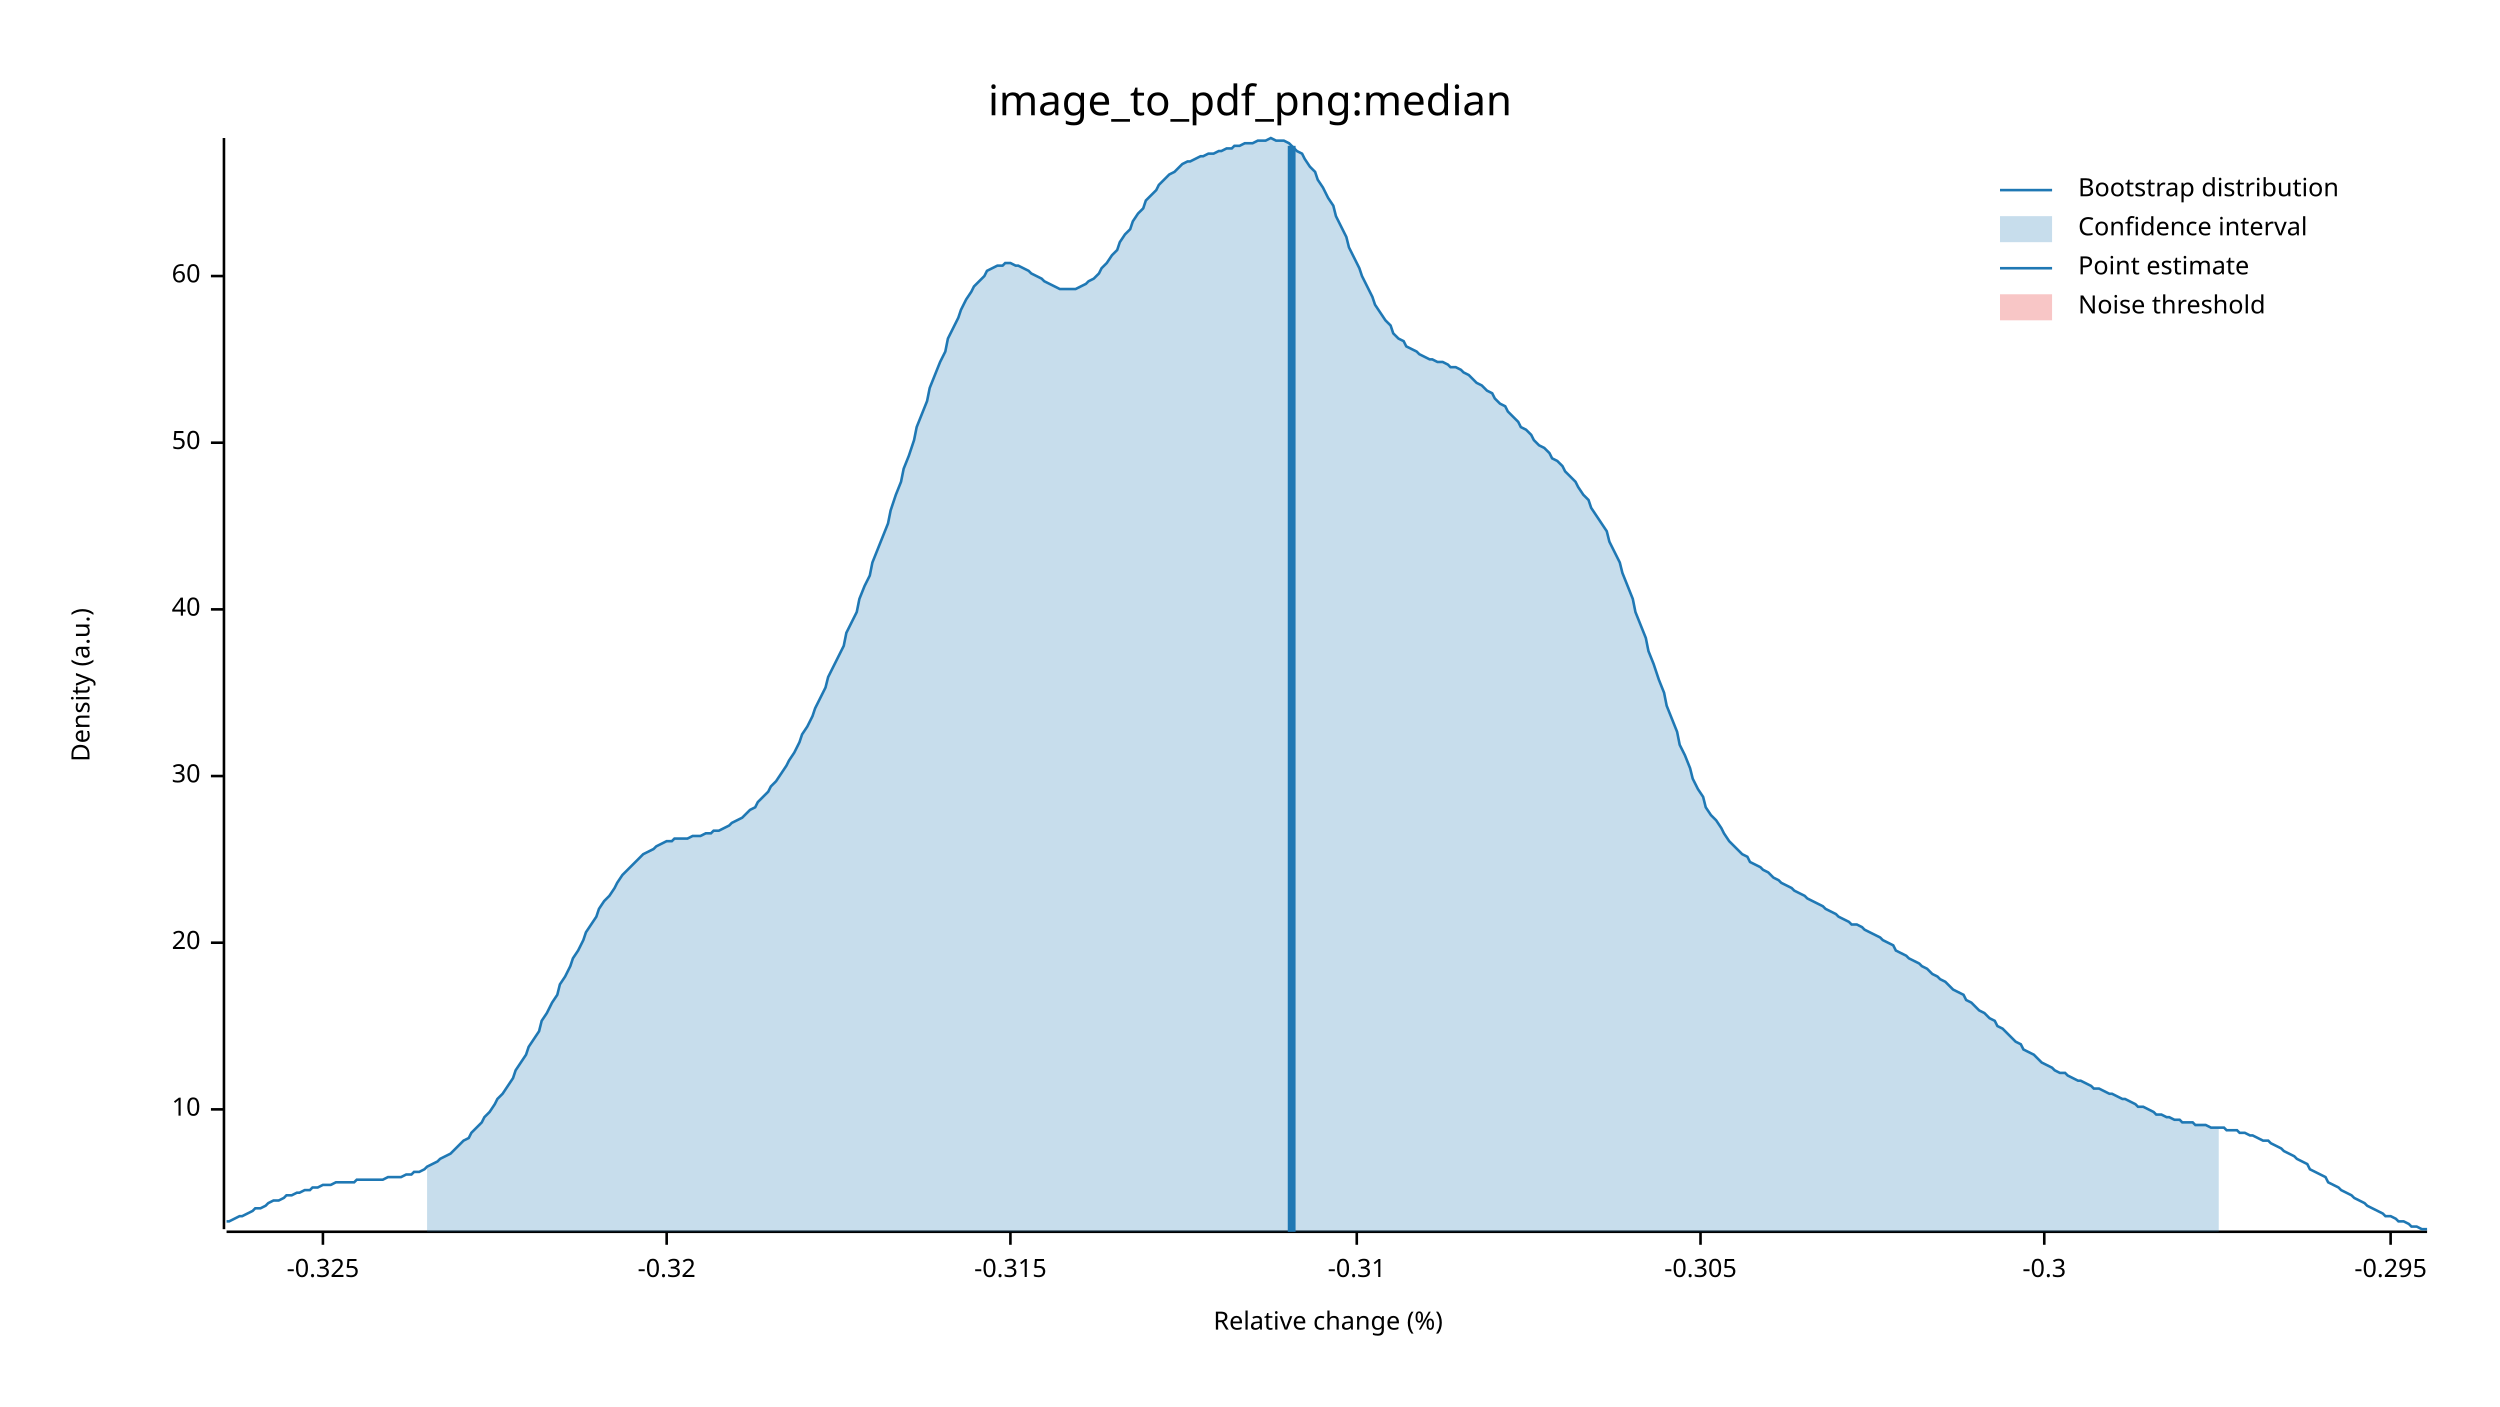
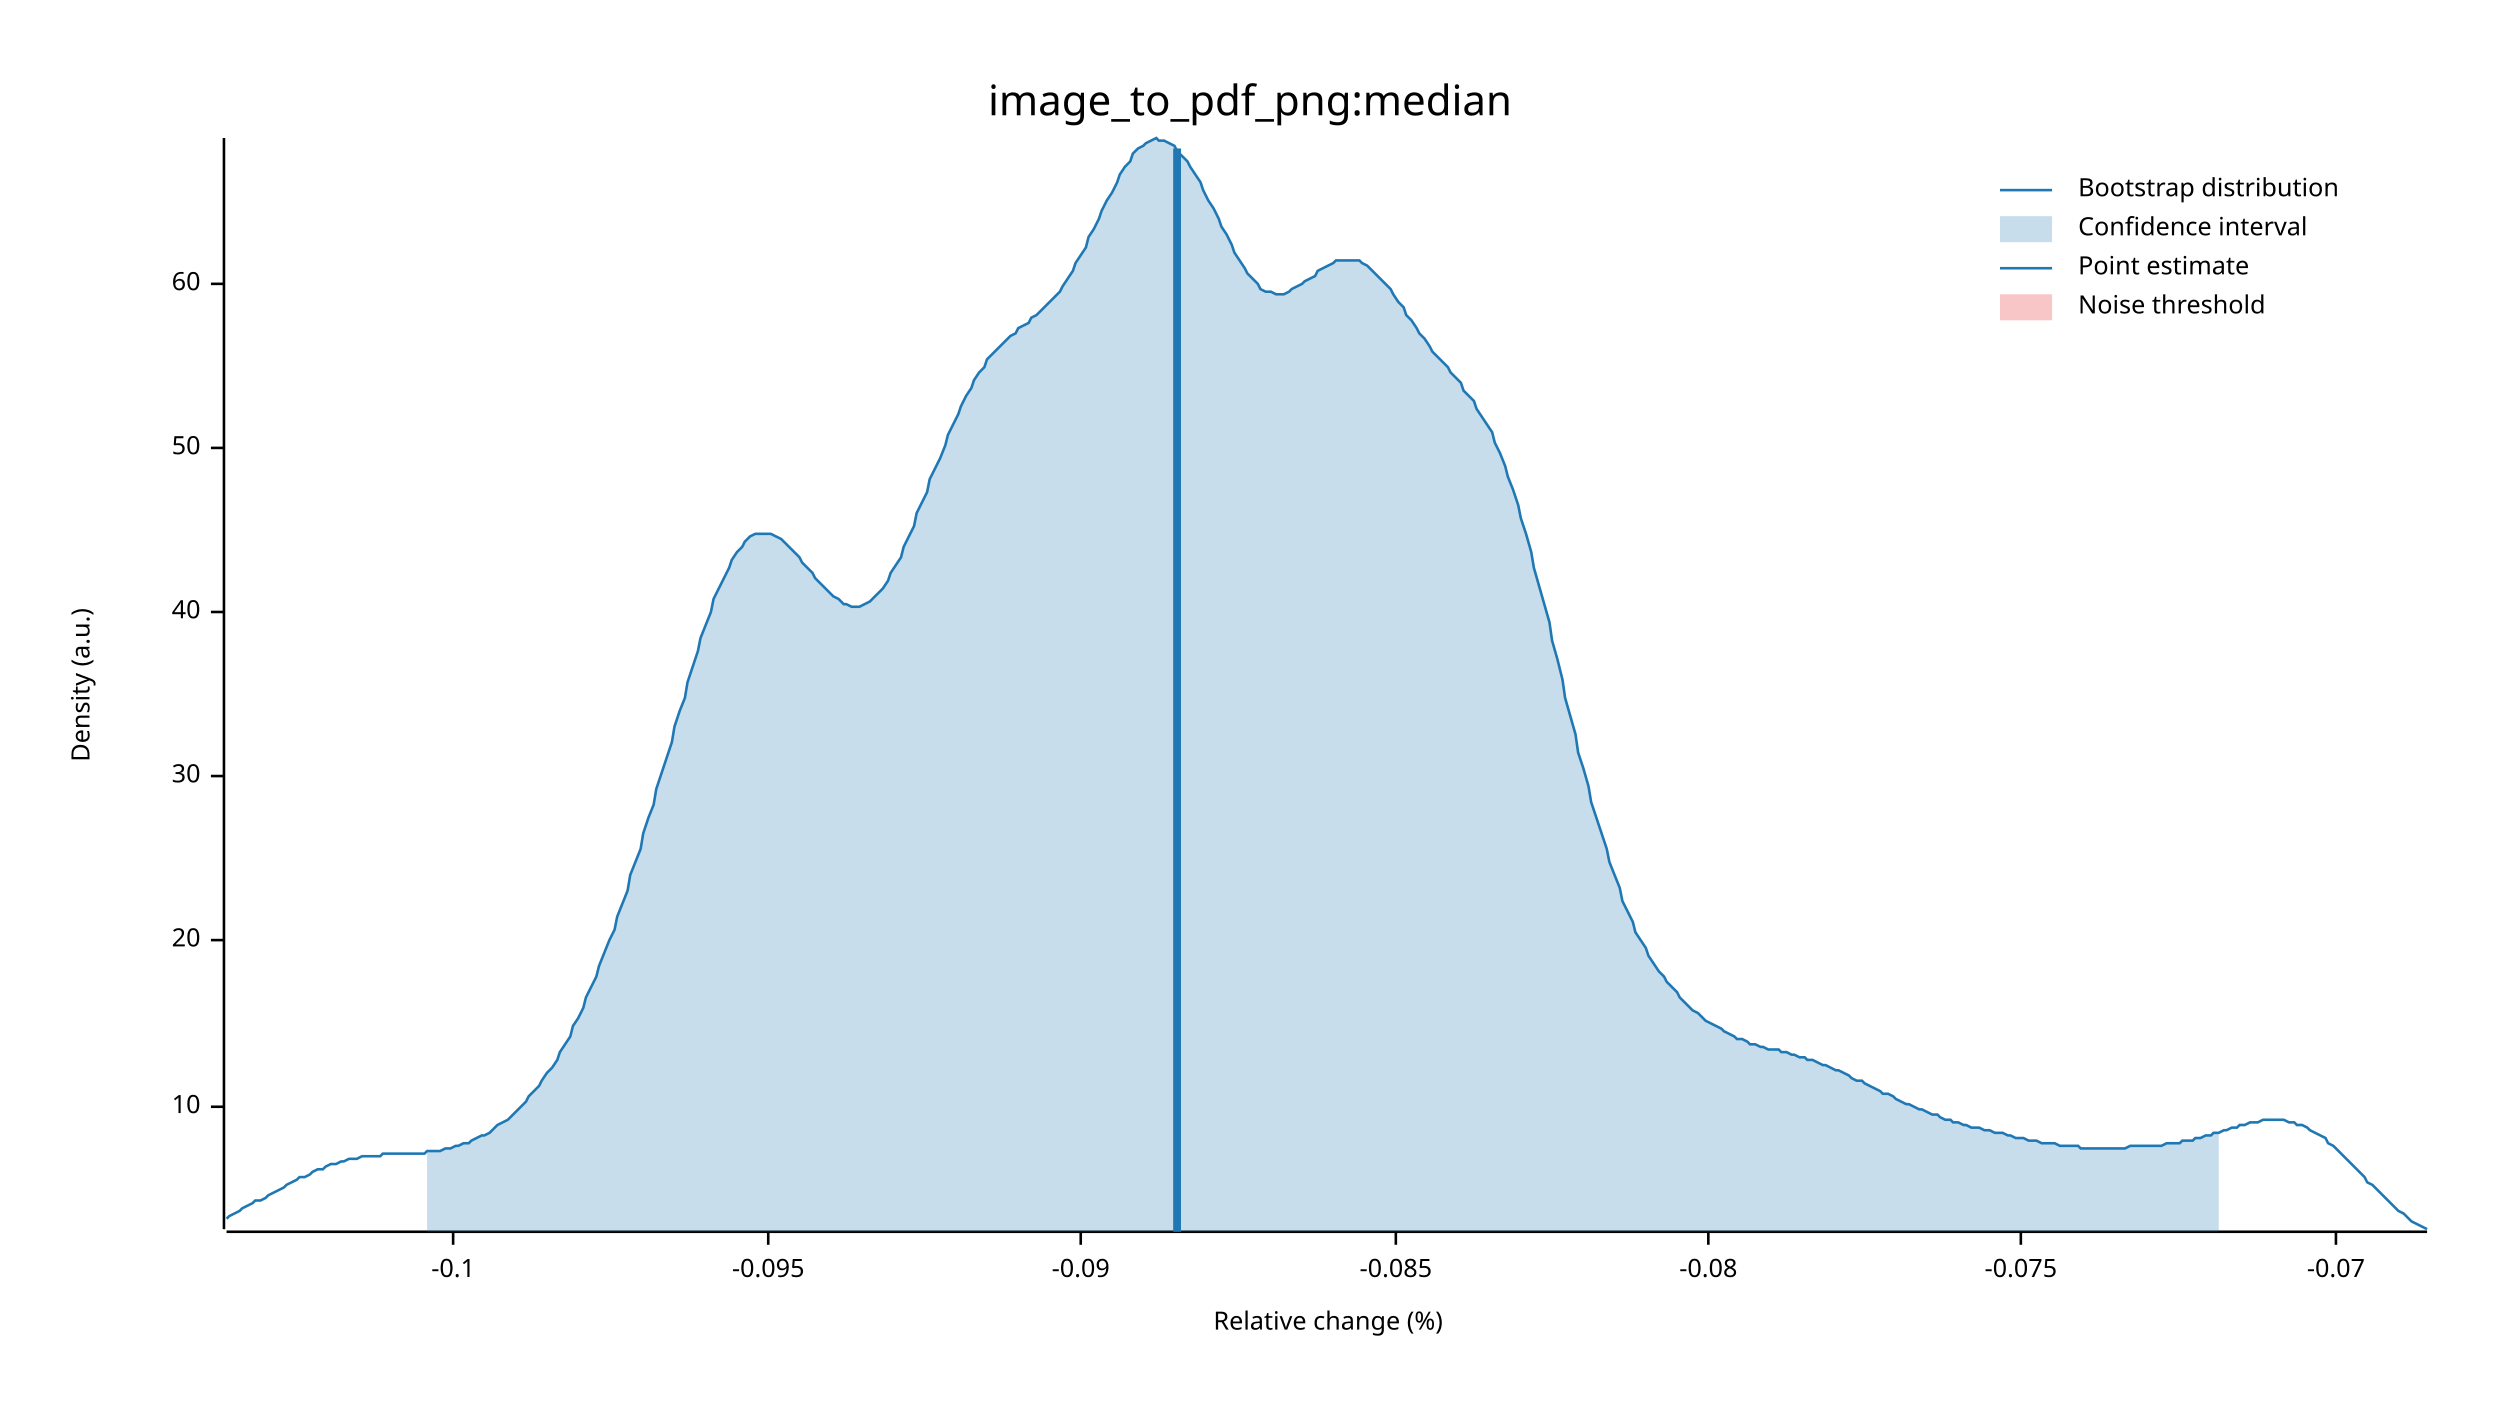
<svg xmlns="http://www.w3.org/2000/svg" width="960" height="540" viewBox="0 0 960 540">
  <text x="480" y="32" dy="0.76em" text-anchor="middle" font-family="sans-serif" font-size="16.129" opacity="1" fill="#000000">
image_to_pdf_png:median
</text>
  <text x="27" y="263" dy="0.76em" text-anchor="middle" font-family="sans-serif" font-size="9.677" opacity="1" fill="#000000" transform="rotate(270, 27, 263)">
Density (a.u.)
</text>
  <text x="510" y="513" dy="-0.5ex" text-anchor="middle" font-family="sans-serif" font-size="9.677" opacity="1" fill="#000000">
Relative change (%)
</text>
  <polyline fill="none" opacity="1" stroke="#000000" stroke-width="1" points="86,53 86,472 " />
-   <text x="77" y="426" dy="0.5ex" text-anchor="end" font-family="sans-serif" font-size="9.677" opacity="1" fill="#000000">
+   <text x="77" y="425" dy="0.5ex" text-anchor="end" font-family="sans-serif" font-size="9.677" opacity="1" fill="#000000">
10
</text>
-   <polyline fill="none" opacity="1" stroke="#000000" stroke-width="1" points="81,426 86,426 " />
-   <text x="77" y="362" dy="0.5ex" text-anchor="end" font-family="sans-serif" font-size="9.677" opacity="1" fill="#000000">
+   <polyline fill="none" opacity="1" stroke="#000000" stroke-width="1" points="81,425 86,425 " />
+   <text x="77" y="361" dy="0.5ex" text-anchor="end" font-family="sans-serif" font-size="9.677" opacity="1" fill="#000000">
20
</text>
-   <polyline fill="none" opacity="1" stroke="#000000" stroke-width="1" points="81,362 86,362 " />
+   <polyline fill="none" opacity="1" stroke="#000000" stroke-width="1" points="81,361 86,361 " />
  <text x="77" y="298" dy="0.5ex" text-anchor="end" font-family="sans-serif" font-size="9.677" opacity="1" fill="#000000">
30
</text>
  <polyline fill="none" opacity="1" stroke="#000000" stroke-width="1" points="81,298 86,298 " />
-   <text x="77" y="234" dy="0.5ex" text-anchor="end" font-family="sans-serif" font-size="9.677" opacity="1" fill="#000000">
+   <text x="77" y="235" dy="0.5ex" text-anchor="end" font-family="sans-serif" font-size="9.677" opacity="1" fill="#000000">
40
</text>
-   <polyline fill="none" opacity="1" stroke="#000000" stroke-width="1" points="81,234 86,234 " />
-   <text x="77" y="170" dy="0.5ex" text-anchor="end" font-family="sans-serif" font-size="9.677" opacity="1" fill="#000000">
+   <polyline fill="none" opacity="1" stroke="#000000" stroke-width="1" points="81,235 86,235 " />
+   <text x="77" y="172" dy="0.5ex" text-anchor="end" font-family="sans-serif" font-size="9.677" opacity="1" fill="#000000">
50
</text>
-   <polyline fill="none" opacity="1" stroke="#000000" stroke-width="1" points="81,170 86,170 " />
-   <text x="77" y="106" dy="0.5ex" text-anchor="end" font-family="sans-serif" font-size="9.677" opacity="1" fill="#000000">
+   <polyline fill="none" opacity="1" stroke="#000000" stroke-width="1" points="81,172 86,172 " />
+   <text x="77" y="109" dy="0.5ex" text-anchor="end" font-family="sans-serif" font-size="9.677" opacity="1" fill="#000000">
60
</text>
-   <polyline fill="none" opacity="1" stroke="#000000" stroke-width="1" points="81,106 86,106 " />
+   <polyline fill="none" opacity="1" stroke="#000000" stroke-width="1" points="81,109 86,109 " />
  <polyline fill="none" opacity="1" stroke="#000000" stroke-width="1" points="87,473 932,473 " />
-   <text x="124" y="483" dy="0.76em" text-anchor="middle" font-family="sans-serif" font-size="9.677" opacity="1" fill="#000000">
- -0.325
+   <text x="174" y="483" dy="0.76em" text-anchor="middle" font-family="sans-serif" font-size="9.677" opacity="1" fill="#000000">
+ -0.1
</text>
-   <polyline fill="none" opacity="1" stroke="#000000" stroke-width="1" points="124,473 124,478 " />
-   <text x="256" y="483" dy="0.76em" text-anchor="middle" font-family="sans-serif" font-size="9.677" opacity="1" fill="#000000">
- -0.32
+   <polyline fill="none" opacity="1" stroke="#000000" stroke-width="1" points="174,473 174,478 " />
+   <text x="295" y="483" dy="0.76em" text-anchor="middle" font-family="sans-serif" font-size="9.677" opacity="1" fill="#000000">
+ -0.095
</text>
-   <polyline fill="none" opacity="1" stroke="#000000" stroke-width="1" points="256,473 256,478 " />
-   <text x="388" y="483" dy="0.76em" text-anchor="middle" font-family="sans-serif" font-size="9.677" opacity="1" fill="#000000">
- -0.315
+   <polyline fill="none" opacity="1" stroke="#000000" stroke-width="1" points="295,473 295,478 " />
+   <text x="415" y="483" dy="0.76em" text-anchor="middle" font-family="sans-serif" font-size="9.677" opacity="1" fill="#000000">
+ -0.09
</text>
-   <polyline fill="none" opacity="1" stroke="#000000" stroke-width="1" points="388,473 388,478 " />
-   <text x="521" y="483" dy="0.76em" text-anchor="middle" font-family="sans-serif" font-size="9.677" opacity="1" fill="#000000">
- -0.31
+   <polyline fill="none" opacity="1" stroke="#000000" stroke-width="1" points="415,473 415,478 " />
+   <text x="536" y="483" dy="0.76em" text-anchor="middle" font-family="sans-serif" font-size="9.677" opacity="1" fill="#000000">
+ -0.085
</text>
-   <polyline fill="none" opacity="1" stroke="#000000" stroke-width="1" points="521,473 521,478 " />
-   <text x="653" y="483" dy="0.76em" text-anchor="middle" font-family="sans-serif" font-size="9.677" opacity="1" fill="#000000">
- -0.305
+   <polyline fill="none" opacity="1" stroke="#000000" stroke-width="1" points="536,473 536,478 " />
+   <text x="656" y="483" dy="0.76em" text-anchor="middle" font-family="sans-serif" font-size="9.677" opacity="1" fill="#000000">
+ -0.08
</text>
-   <polyline fill="none" opacity="1" stroke="#000000" stroke-width="1" points="653,473 653,478 " />
-   <text x="785" y="483" dy="0.76em" text-anchor="middle" font-family="sans-serif" font-size="9.677" opacity="1" fill="#000000">
- -0.3
+   <polyline fill="none" opacity="1" stroke="#000000" stroke-width="1" points="656,473 656,478 " />
+   <text x="776" y="483" dy="0.76em" text-anchor="middle" font-family="sans-serif" font-size="9.677" opacity="1" fill="#000000">
+ -0.075
</text>
-   <polyline fill="none" opacity="1" stroke="#000000" stroke-width="1" points="785,473 785,478 " />
-   <text x="918" y="483" dy="0.76em" text-anchor="middle" font-family="sans-serif" font-size="9.677" opacity="1" fill="#000000">
- -0.295
+   <polyline fill="none" opacity="1" stroke="#000000" stroke-width="1" points="776,473 776,478 " />
+   <text x="897" y="483" dy="0.76em" text-anchor="middle" font-family="sans-serif" font-size="9.677" opacity="1" fill="#000000">
+ -0.07
</text>
-   <polyline fill="none" opacity="1" stroke="#000000" stroke-width="1" points="918,473 918,478 " />
-   <polyline fill="none" opacity="1" stroke="#1F78B4" stroke-width="1" points="87,469 88,469 90,468 92,467 93,467 95,466 97,465 98,464 100,464 102,463 103,462 105,461 107,461 109,460 110,459 112,459 114,458 115,458 117,457 119,457 120,456 122,456 124,455 125,455 127,455 129,454 131,454 132,454 134,454 136,454 137,453 139,453 141,453 142,453 144,453 146,453 147,453 149,452 151,452 153,452 154,452 156,451 158,451 159,450 161,450 163,449 164,448 166,447 168,446 169,445 171,444 173,443 175,441 176,440 178,438 180,437 181,435 183,433 185,431 186,429 188,427 190,424 191,422 193,420 195,417 197,414 198,411 200,408 202,405 203,402 205,399 207,396 208,392 210,389 212,385 214,382 215,378 217,375 219,371 220,368 222,365 224,361 225,358 227,355 229,352 230,349 232,346 234,344 236,341 237,339 239,336 241,334 242,333 244,331 246,329 247,328 249,327 251,326 252,325 254,324 256,323 258,323 259,322 261,322 263,322 264,322 266,321 268,321 269,321 271,320 273,320 274,319 276,319 278,318 280,317 281,316 283,315 285,314 286,313 288,311 290,310 291,308 293,306 295,304 296,302 298,300 300,297 302,294 303,292 305,289 307,285 308,282 310,279 312,275 313,272 315,268 317,264 318,260 320,256 322,252 324,248 325,243 327,239 329,235 330,230 332,225 334,221 335,216 337,211 339,206 341,201 342,196 344,190 346,185 347,180 349,175 351,169 352,164 354,159 356,154 357,149 359,144 361,139 363,135 364,130 366,126 368,122 369,119 371,115 373,112 374,110 376,108 378,106 379,104 381,103 383,102 385,102 386,101 388,101 390,102 391,102 393,103 395,104 396,105 398,106 400,107 401,108 403,109 405,110 407,111 408,111 410,111 412,111 413,111 415,110 417,109 418,108 420,107 422,105 423,103 425,101 427,98 429,96 430,93 432,90 434,88 435,85 437,82 439,80 440,77 442,75 444,73 445,71 447,69 449,67 451,66 452,65 454,63 456,62 457,62 459,61 461,60 462,60 464,59 466,59 468,58 469,58 471,57 473,57 474,56 476,56 478,55 479,55 481,55 483,54 484,54 486,54 488,53 490,54 491,54 493,54 495,55 496,56 498,58 500,59 501,61 503,64 505,66 506,69 508,72 510,76 512,79 513,83 515,87 517,91 518,95 520,99 522,103 523,106 525,110 527,114 528,117 530,120 532,123 534,125 535,128 537,130 539,131 540,133 542,134 544,135 545,136 547,137 549,138 550,138 552,139 554,139 556,140 557,141 559,141 561,142 562,143 564,144 566,146 567,147 569,148 571,150 573,151 574,153 576,155 578,156 579,158 581,160 583,162 584,164 586,165 588,167 589,169 591,171 593,172 595,174 596,176 598,177 600,179 601,181 603,183 605,185 606,187 608,190 610,192 611,195 613,198 615,201 617,204 618,208 620,212 622,216 623,220 625,225 627,230 628,235 630,240 632,245 633,250 635,255 637,261 639,266 640,271 642,276 644,281 645,286 647,290 649,295 650,299 652,303 654,306 655,310 657,313 659,315 661,318 662,320 664,323 666,325 667,326 669,328 671,329 672,331 674,332 676,333 677,334 679,335 681,337 683,338 684,339 686,340 688,341 689,342 691,343 693,344 694,345 696,346 698,347 700,348 701,349 703,350 705,351 706,352 708,353 710,354 711,355 713,355 715,356 716,357 718,358 720,359 722,360 723,361 725,362 727,363 728,365 730,366 732,367 733,368 735,369 737,370 738,371 740,372 742,374 744,375 745,376 747,377 749,379 750,380 752,381 754,382 755,384 757,385 759,387 760,388 762,389 764,391 766,392 767,394 769,395 771,397 772,398 774,400 776,401 777,403 779,404 781,405 782,406 784,408 786,409 788,410 789,411 791,412 793,412 794,413 796,414 798,415 799,415 801,416 803,417 804,418 806,418 808,419 810,420 811,420 813,421 815,422 816,422 818,423 820,424 821,425 823,425 825,426 827,427 828,428 830,428 832,429 833,429 835,430 837,430 838,431 840,431 842,431 843,432 845,432 847,432 849,433 850,433 852,433 854,433 855,434 857,434 859,434 860,435 862,435 864,436 865,436 867,437 869,438 871,438 872,439 874,440 876,441 877,442 879,443 881,444 882,445 884,446 886,447 887,449 889,450 891,451 893,452 894,454 896,455 898,456 899,457 901,458 903,459 904,460 906,461 908,462 909,463 911,464 913,465 915,466 916,467 918,467 920,468 921,469 923,469 925,470 926,471 928,471 930,472 932,472 " />
-   <polygon opacity="0.25" fill="#1F78B4" points="164,448 166,447 168,446 169,445 171,444 173,443 175,441 176,440 178,438 180,437 181,435 183,433 185,431 186,429 188,427 190,424 191,422 193,420 195,417 197,414 198,411 200,408 202,405 203,402 205,399 207,396 208,392 210,389 212,385 214,382 215,378 217,375 219,371 220,368 222,365 224,361 225,358 227,355 229,352 230,349 232,346 234,344 236,341 237,339 239,336 241,334 242,333 244,331 246,329 247,328 249,327 251,326 252,325 254,324 256,323 258,323 259,322 261,322 263,322 264,322 266,321 268,321 269,321 271,320 273,320 274,319 276,319 278,318 280,317 281,316 283,315 285,314 286,313 288,311 290,310 291,308 293,306 295,304 296,302 298,300 300,297 302,294 303,292 305,289 307,285 308,282 310,279 312,275 313,272 315,268 317,264 318,260 320,256 322,252 324,248 325,243 327,239 329,235 330,230 332,225 334,221 335,216 337,211 339,206 341,201 342,196 344,190 346,185 347,180 349,175 351,169 352,164 354,159 356,154 357,149 359,144 361,139 363,135 364,130 366,126 368,122 369,119 371,115 373,112 374,110 376,108 378,106 379,104 381,103 383,102 385,102 386,101 388,101 390,102 391,102 393,103 395,104 396,105 398,106 400,107 401,108 403,109 405,110 407,111 408,111 410,111 412,111 413,111 415,110 417,109 418,108 420,107 422,105 423,103 425,101 427,98 429,96 430,93 432,90 434,88 435,85 437,82 439,80 440,77 442,75 444,73 445,71 447,69 449,67 451,66 452,65 454,63 456,62 457,62 459,61 461,60 462,60 464,59 466,59 468,58 469,58 471,57 473,57 474,56 476,56 478,55 479,55 481,55 483,54 484,54 486,54 488,53 490,54 491,54 493,54 495,55 496,56 498,58 500,59 501,61 503,64 505,66 506,69 508,72 510,76 512,79 513,83 515,87 517,91 518,95 520,99 522,103 523,106 525,110 527,114 528,117 530,120 532,123 534,125 535,128 537,130 539,131 540,133 542,134 544,135 545,136 547,137 549,138 550,138 552,139 554,139 556,140 557,141 559,141 561,142 562,143 564,144 566,146 567,147 569,148 571,150 573,151 574,153 576,155 578,156 579,158 581,160 583,162 584,164 586,165 588,167 589,169 591,171 593,172 595,174 596,176 598,177 600,179 601,181 603,183 605,185 606,187 608,190 610,192 611,195 613,198 615,201 617,204 618,208 620,212 622,216 623,220 625,225 627,230 628,235 630,240 632,245 633,250 635,255 637,261 639,266 640,271 642,276 644,281 645,286 647,290 649,295 650,299 652,303 654,306 655,310 657,313 659,315 661,318 662,320 664,323 666,325 667,326 669,328 671,329 672,331 674,332 676,333 677,334 679,335 681,337 683,338 684,339 686,340 688,341 689,342 691,343 693,344 694,345 696,346 698,347 700,348 701,349 703,350 705,351 706,352 708,353 710,354 711,355 713,355 715,356 716,357 718,358 720,359 722,360 723,361 725,362 727,363 728,365 730,366 732,367 733,368 735,369 737,370 738,371 740,372 742,374 744,375 745,376 747,377 749,379 750,380 752,381 754,382 755,384 757,385 759,387 760,388 762,389 764,391 766,392 767,394 769,395 771,397 772,398 774,400 776,401 777,403 779,404 781,405 782,406 784,408 786,409 788,410 789,411 791,412 793,412 794,413 796,414 798,415 799,415 801,416 803,417 804,418 806,418 808,419 810,420 811,420 813,421 815,422 816,422 818,423 820,424 821,425 823,425 825,426 827,427 828,428 830,428 832,429 833,429 835,430 837,430 838,431 840,431 842,431 843,432 845,432 847,432 849,433 850,433 852,433 852,473 164,473 " />
-   <polyline fill="none" opacity="1" stroke="#1F78B4" stroke-width="3" points="496,473 496,56 " />
+   <polyline fill="none" opacity="1" stroke="#000000" stroke-width="1" points="897,473 897,478 " />
+   <polyline fill="none" opacity="1" stroke="#1F78B4" stroke-width="1" points="87,468 88,467 90,466 92,465 93,464 95,463 97,462 98,461 100,461 102,460 103,459 105,458 107,457 109,456 110,455 112,454 114,453 115,452 117,452 119,451 120,450 122,449 124,449 125,448 127,447 129,447 131,446 132,446 134,445 136,445 137,445 139,444 141,444 142,444 144,444 146,444 147,443 149,443 151,443 153,443 154,443 156,443 158,443 159,443 161,443 163,443 164,442 166,442 168,442 169,442 171,441 173,441 175,440 176,440 178,439 180,439 181,438 183,437 185,436 186,436 188,435 190,433 191,432 193,431 195,430 197,428 198,427 200,425 202,423 203,421 205,419 207,417 208,415 210,412 212,410 214,407 215,404 217,401 219,398 220,394 222,391 224,387 225,383 227,379 229,375 230,371 232,366 234,361 236,357 237,352 239,347 241,342 242,336 244,331 246,326 247,320 249,314 251,309 252,303 254,297 256,291 258,285 259,279 261,273 263,268 264,262 266,256 268,250 269,245 271,240 273,235 274,230 276,226 278,222 280,218 281,215 283,212 285,210 286,208 288,206 290,205 291,205 293,205 295,205 296,205 298,206 300,207 302,209 303,210 305,212 307,214 308,216 310,218 312,220 313,222 315,224 317,226 318,227 320,229 322,230 324,232 325,232 327,233 329,233 330,233 332,232 334,231 335,230 337,228 339,226 341,223 342,220 344,217 346,214 347,210 349,206 351,202 352,197 354,193 356,189 357,184 359,180 361,176 363,171 364,167 366,163 368,159 369,156 371,152 373,149 374,146 376,143 378,141 379,138 381,136 383,134 385,132 386,131 388,129 390,128 391,126 393,125 395,124 396,122 398,121 400,119 401,118 403,116 405,114 407,112 408,110 410,107 412,104 413,101 415,98 417,95 418,91 420,88 422,84 423,81 425,77 427,74 429,70 430,67 432,64 434,62 435,59 437,57 439,56 440,55 442,54 444,53 445,54 447,54 449,55 451,56 452,58 454,60 456,62 457,64 459,67 461,70 462,73 464,77 466,80 468,84 469,87 471,90 473,94 474,97 476,100 478,103 479,105 481,107 483,109 484,111 486,112 488,112 490,113 491,113 493,113 495,112 496,111 498,110 500,109 501,108 503,107 505,106 506,104 508,103 510,102 512,101 513,100 515,100 517,100 518,100 520,100 522,100 523,101 525,102 527,104 528,105 530,107 532,109 534,111 535,113 537,116 539,118 540,121 542,123 544,126 545,128 547,130 549,133 550,135 552,137 554,139 556,141 557,143 559,145 561,147 562,150 564,152 566,154 567,157 569,160 571,163 573,166 574,170 576,174 578,179 579,183 581,188 583,194 584,199 586,205 588,212 589,218 591,225 593,232 595,239 596,246 598,253 600,261 601,268 603,275 605,282 606,289 608,295 610,302 611,308 613,314 615,320 617,326 618,331 620,336 622,341 623,346 625,350 627,354 628,358 630,361 632,364 633,367 635,370 637,373 639,375 640,377 642,379 644,381 645,383 647,385 649,387 650,388 652,389 654,391 655,392 657,393 659,394 661,395 662,396 664,397 666,398 667,399 669,399 671,400 672,401 674,401 676,402 677,402 679,403 681,403 683,403 684,404 686,404 688,405 689,405 691,406 693,406 694,407 696,407 698,408 700,409 701,409 703,410 705,411 706,411 708,412 710,413 711,414 713,415 715,415 716,416 718,417 720,418 722,419 723,420 725,420 727,421 728,422 730,423 732,424 733,424 735,425 737,426 738,426 740,427 742,428 744,428 745,429 747,430 749,430 750,431 752,431 754,432 755,432 757,433 759,433 760,433 762,434 764,434 766,435 767,435 769,435 771,436 772,436 774,437 776,437 777,437 779,438 781,438 782,438 784,439 786,439 788,439 789,439 791,440 793,440 794,440 796,440 798,440 799,441 801,441 803,441 804,441 806,441 808,441 810,441 811,441 813,441 815,441 816,441 818,440 820,440 821,440 823,440 825,440 827,440 828,440 830,440 832,439 833,439 835,439 837,439 838,438 840,438 842,438 843,437 845,437 847,436 849,436 850,435 852,435 854,434 855,434 857,433 859,433 860,432 862,432 864,431 865,431 867,431 869,430 871,430 872,430 874,430 876,430 877,430 879,431 881,431 882,432 884,432 886,433 887,434 889,435 891,436 893,437 894,439 896,440 898,442 899,443 901,445 903,447 904,448 906,450 908,452 909,454 911,455 913,457 915,459 916,460 918,462 920,464 921,465 923,466 925,468 926,469 928,470 930,471 932,472 " />
+   <polygon opacity="0.25" fill="#1F78B4" points="164,442 166,442 168,442 169,442 171,441 173,441 175,440 176,440 178,439 180,439 181,438 183,437 185,436 186,436 188,435 190,433 191,432 193,431 195,430 197,428 198,427 200,425 202,423 203,421 205,419 207,417 208,415 210,412 212,410 214,407 215,404 217,401 219,398 220,394 222,391 224,387 225,383 227,379 229,375 230,371 232,366 234,361 236,357 237,352 239,347 241,342 242,336 244,331 246,326 247,320 249,314 251,309 252,303 254,297 256,291 258,285 259,279 261,273 263,268 264,262 266,256 268,250 269,245 271,240 273,235 274,230 276,226 278,222 280,218 281,215 283,212 285,210 286,208 288,206 290,205 291,205 293,205 295,205 296,205 298,206 300,207 302,209 303,210 305,212 307,214 308,216 310,218 312,220 313,222 315,224 317,226 318,227 320,229 322,230 324,232 325,232 327,233 329,233 330,233 332,232 334,231 335,230 337,228 339,226 341,223 342,220 344,217 346,214 347,210 349,206 351,202 352,197 354,193 356,189 357,184 359,180 361,176 363,171 364,167 366,163 368,159 369,156 371,152 373,149 374,146 376,143 378,141 379,138 381,136 383,134 385,132 386,131 388,129 390,128 391,126 393,125 395,124 396,122 398,121 400,119 401,118 403,116 405,114 407,112 408,110 410,107 412,104 413,101 415,98 417,95 418,91 420,88 422,84 423,81 425,77 427,74 429,70 430,67 432,64 434,62 435,59 437,57 439,56 440,55 442,54 444,53 445,54 447,54 449,55 451,56 452,58 454,60 456,62 457,64 459,67 461,70 462,73 464,77 466,80 468,84 469,87 471,90 473,94 474,97 476,100 478,103 479,105 481,107 483,109 484,111 486,112 488,112 490,113 491,113 493,113 495,112 496,111 498,110 500,109 501,108 503,107 505,106 506,104 508,103 510,102 512,101 513,100 515,100 517,100 518,100 520,100 522,100 523,101 525,102 527,104 528,105 530,107 532,109 534,111 535,113 537,116 539,118 540,121 542,123 544,126 545,128 547,130 549,133 550,135 552,137 554,139 556,141 557,143 559,145 561,147 562,150 564,152 566,154 567,157 569,160 571,163 573,166 574,170 576,174 578,179 579,183 581,188 583,194 584,199 586,205 588,212 589,218 591,225 593,232 595,239 596,246 598,253 600,261 601,268 603,275 605,282 606,289 608,295 610,302 611,308 613,314 615,320 617,326 618,331 620,336 622,341 623,346 625,350 627,354 628,358 630,361 632,364 633,367 635,370 637,373 639,375 640,377 642,379 644,381 645,383 647,385 649,387 650,388 652,389 654,391 655,392 657,393 659,394 661,395 662,396 664,397 666,398 667,399 669,399 671,400 672,401 674,401 676,402 677,402 679,403 681,403 683,403 684,404 686,404 688,405 689,405 691,406 693,406 694,407 696,407 698,408 700,409 701,409 703,410 705,411 706,411 708,412 710,413 711,414 713,415 715,415 716,416 718,417 720,418 722,419 723,420 725,420 727,421 728,422 730,423 732,424 733,424 735,425 737,426 738,426 740,427 742,428 744,428 745,429 747,430 749,430 750,431 752,431 754,432 755,432 757,433 759,433 760,433 762,434 764,434 766,435 767,435 769,435 771,436 772,436 774,437 776,437 777,437 779,438 781,438 782,438 784,439 786,439 788,439 789,439 791,440 793,440 794,440 796,440 798,440 799,441 801,441 803,441 804,441 806,441 808,441 810,441 811,441 813,441 815,441 816,441 818,440 820,440 821,440 823,440 825,440 827,440 828,440 830,440 832,439 833,439 835,439 837,439 838,438 840,438 842,438 843,437 845,437 847,436 849,436 850,435 852,435 852,473 164,473 " />
+   <polyline fill="none" opacity="1" stroke="#1F78B4" stroke-width="3" points="452,473 452,57 " />
  <rect x="509" y="53" width="0" height="419" opacity="0.1" fill="#E31A1C" stroke="none" />
  <text x="798" y="68" dy="0.76em" text-anchor="start" font-family="sans-serif" font-size="9.677" opacity="1" fill="#000000">
Bootstrap distribution
</text>
  <text x="798" y="83" dy="0.76em" text-anchor="start" font-family="sans-serif" font-size="9.677" opacity="1" fill="#000000">
Confidence interval
</text>
  <text x="798" y="98" dy="0.76em" text-anchor="start" font-family="sans-serif" font-size="9.677" opacity="1" fill="#000000">
Point estimate
</text>
  <text x="798" y="113" dy="0.76em" text-anchor="start" font-family="sans-serif" font-size="9.677" opacity="1" fill="#000000">
Noise threshold
</text>
  <polyline fill="none" opacity="1" stroke="#1F78B4" stroke-width="1" points="768,73 788,73 " />
  <rect x="768" y="83" width="20" height="10" opacity="0.25" fill="#1F78B4" stroke="none" />
  <polyline fill="none" opacity="1" stroke="#1F78B4" stroke-width="1" points="768,103 788,103 " />
  <rect x="768" y="113" width="20" height="10" opacity="0.25" fill="#E31A1C" stroke="none" />
</svg>
